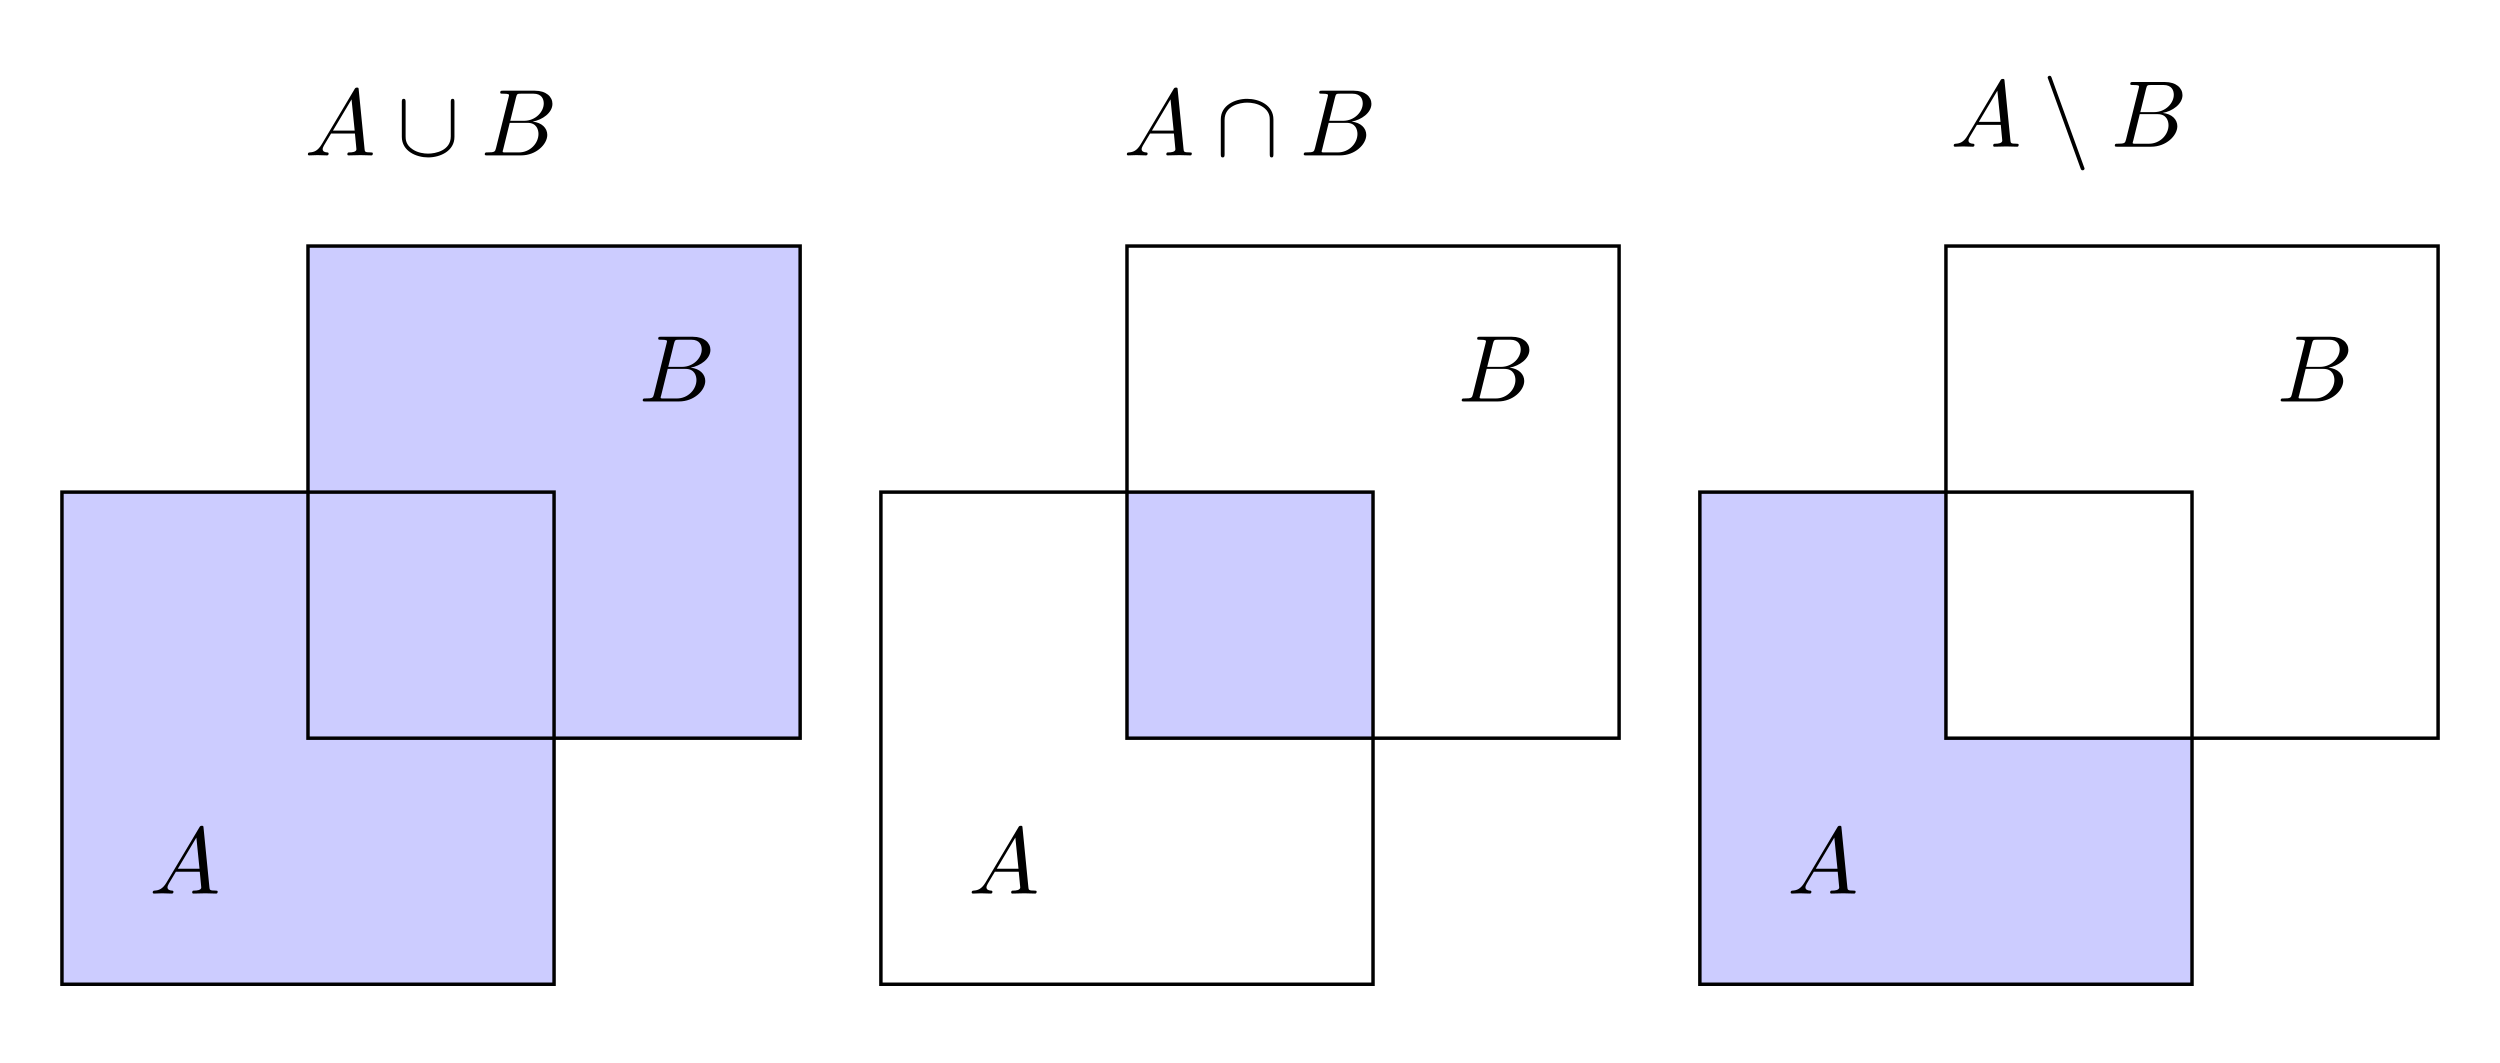
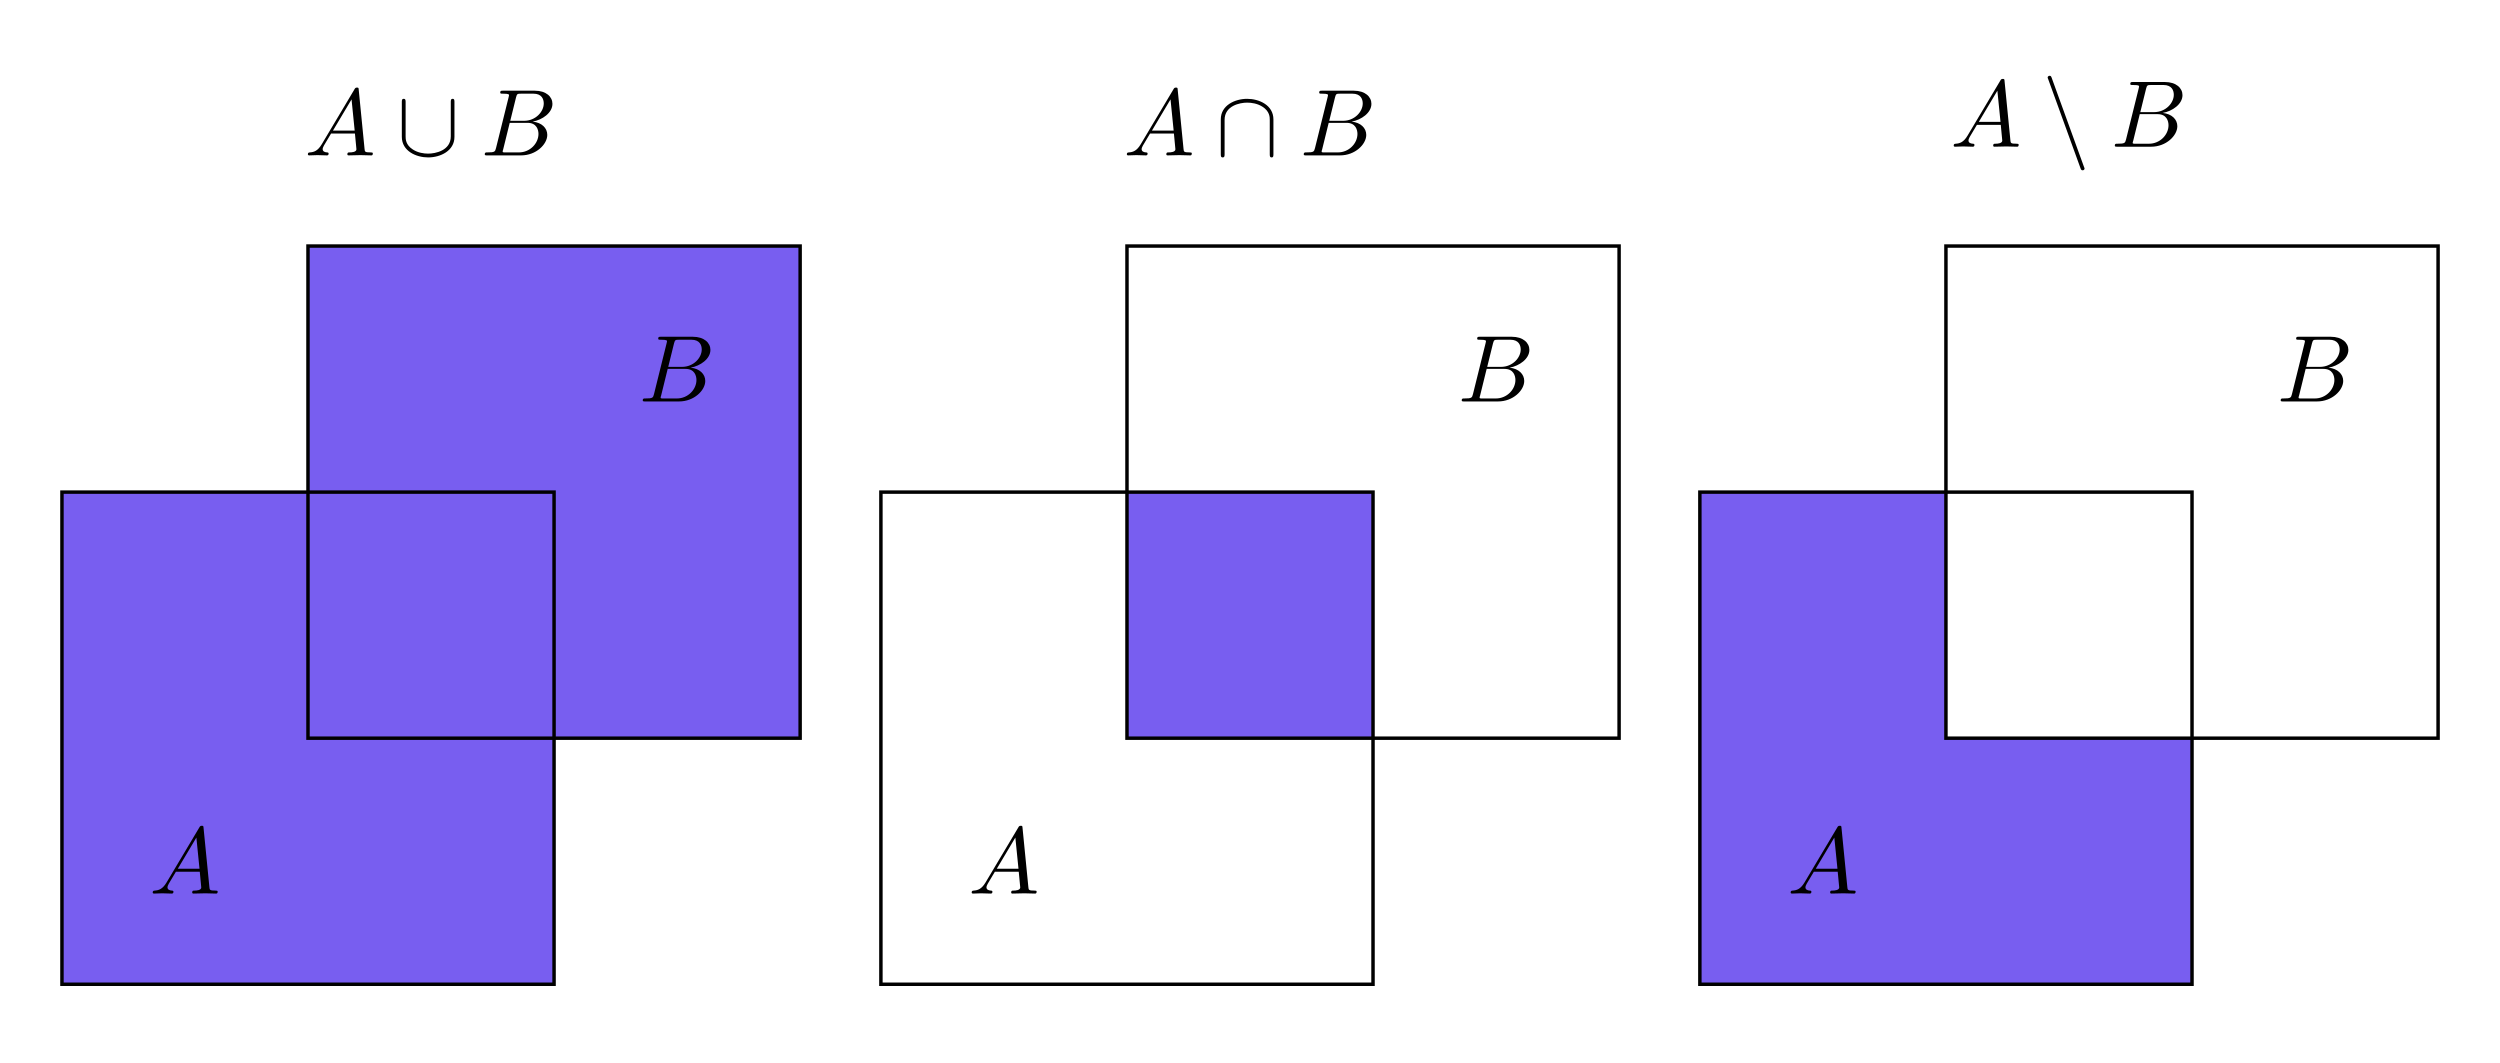
<svg xmlns="http://www.w3.org/2000/svg" xmlns:xlink="http://www.w3.org/1999/xlink" width="288pt" height="122.4pt" viewBox="0 0 288 122.4">
  <defs>
    <g>
      <g id="glyph-0-0">
        <path d="M 1.953 -1.25 C 1.516 -0.531 1.094 -0.375 0.609 -0.344 C 0.484 -0.328 0.375 -0.328 0.375 -0.125 C 0.375 -0.047 0.438 0 0.531 0 C 0.812 0 1.156 -0.031 1.469 -0.031 C 1.828 -0.031 2.203 0 2.547 0 C 2.625 0 2.766 0 2.766 -0.203 C 2.766 -0.328 2.656 -0.344 2.578 -0.344 C 2.328 -0.359 2.078 -0.453 2.078 -0.719 C 2.078 -0.844 2.141 -0.969 2.219 -1.125 L 3.047 -2.516 L 5.797 -2.516 C 5.812 -2.297 5.969 -0.812 5.969 -0.703 C 5.969 -0.375 5.406 -0.344 5.188 -0.344 C 5.031 -0.344 4.922 -0.344 4.922 -0.125 C 4.922 0 5.047 0 5.078 0 C 5.516 0 5.984 -0.031 6.438 -0.031 C 6.703 -0.031 7.391 0 7.672 0 C 7.734 0 7.859 0 7.859 -0.219 C 7.859 -0.344 7.75 -0.344 7.609 -0.344 C 6.938 -0.344 6.938 -0.422 6.906 -0.734 L 6.234 -7.547 C 6.219 -7.766 6.219 -7.812 6.031 -7.812 C 5.859 -7.812 5.812 -7.734 5.75 -7.625 Z M 3.266 -2.859 L 5.406 -6.453 L 5.766 -2.859 Z M 3.266 -2.859 " />
      </g>
      <g id="glyph-0-1">
        <path d="M 1.75 -0.844 C 1.641 -0.422 1.609 -0.344 0.75 -0.344 C 0.562 -0.344 0.453 -0.344 0.453 -0.125 C 0.453 0 0.562 0 0.75 0 L 4.641 0 C 6.375 0 7.656 -1.281 7.656 -2.359 C 7.656 -3.141 7.031 -3.781 5.969 -3.891 C 7.094 -4.094 8.25 -4.906 8.25 -5.938 C 8.25 -6.75 7.531 -7.453 6.219 -7.453 L 2.547 -7.453 C 2.344 -7.453 2.234 -7.453 2.234 -7.234 C 2.234 -7.109 2.328 -7.109 2.547 -7.109 C 2.562 -7.109 2.766 -7.109 2.953 -7.094 C 3.156 -7.062 3.25 -7.062 3.25 -6.922 C 3.25 -6.875 3.234 -6.844 3.203 -6.703 Z M 3.391 -3.984 L 4.062 -6.703 C 4.172 -7.078 4.188 -7.109 4.656 -7.109 L 6.062 -7.109 C 7.031 -7.109 7.25 -6.469 7.25 -5.984 C 7.25 -5.031 6.312 -3.984 4.984 -3.984 Z M 2.906 -0.344 C 2.75 -0.344 2.719 -0.344 2.656 -0.344 C 2.547 -0.359 2.516 -0.375 2.516 -0.453 C 2.516 -0.484 2.516 -0.516 2.578 -0.703 L 3.328 -3.75 L 5.391 -3.75 C 6.438 -3.75 6.641 -2.938 6.641 -2.469 C 6.641 -1.391 5.672 -0.344 4.391 -0.344 Z M 2.906 -0.344 " />
      </g>
      <g id="glyph-1-0">
        <path d="M 6.656 -6.125 C 6.656 -6.328 6.656 -6.516 6.453 -6.516 C 6.234 -6.516 6.234 -6.328 6.234 -6.125 L 6.234 -2.188 C 6.234 -0.547 4.453 -0.203 3.625 -0.203 C 3.141 -0.203 2.453 -0.297 1.875 -0.672 C 1.031 -1.203 1.031 -1.891 1.031 -2.188 L 1.031 -6.125 C 1.031 -6.328 1.031 -6.516 0.812 -6.516 C 0.594 -6.516 0.594 -6.328 0.594 -6.125 L 0.594 -2.141 C 0.594 -0.484 2.266 0.234 3.625 0.234 C 5.047 0.234 6.656 -0.531 6.656 -2.125 Z M 6.656 -6.125 " />
      </g>
      <g id="glyph-1-1">
        <path d="M 6.656 -4.141 C 6.656 -5.797 5 -6.516 3.625 -6.516 C 2.219 -6.516 0.594 -5.766 0.594 -4.156 L 0.594 -0.156 C 0.594 0.047 0.594 0.234 0.812 0.234 C 1.031 0.234 1.031 0.047 1.031 -0.156 L 1.031 -4.094 C 1.031 -5.734 2.812 -6.078 3.625 -6.078 C 4.125 -6.078 4.812 -5.984 5.391 -5.609 C 6.234 -5.078 6.234 -4.391 6.234 -4.094 L 6.234 -0.156 C 6.234 0.047 6.234 0.234 6.453 0.234 C 6.656 0.234 6.656 0.047 6.656 -0.156 Z M 6.656 -4.141 " />
      </g>
      <g id="glyph-1-2">
        <path d="M 4.375 2.469 C 4.422 2.625 4.484 2.719 4.625 2.719 C 4.75 2.719 4.844 2.625 4.844 2.516 C 4.844 2.484 4.844 2.469 4.781 2.328 L 1.062 -7.922 C 1 -8.109 0.953 -8.172 0.812 -8.172 C 0.703 -8.172 0.594 -8.078 0.594 -7.969 C 0.594 -7.938 0.594 -7.922 0.656 -7.781 Z M 4.375 2.469 " />
      </g>
    </g>
  </defs>
  <path fill-rule="nonzero" fill="rgb(100%, 100%, 100%)" fill-opacity="1" d="M 4.301 116.223 L 95.012 116.223 L 95.012 0 L 4.301 0 Z M 4.301 116.223 " />
  <g fill="rgb(0%, 0%, 0%)" fill-opacity="1">
    <use xlink:href="#glyph-0-0" x="35.092" y="17.901" />
  </g>
  <g fill="rgb(0%, 0%, 0%)" fill-opacity="1">
    <use xlink:href="#glyph-1-0" x="45.696" y="17.901" />
  </g>
  <g fill="rgb(0%, 0%, 0%)" fill-opacity="1">
    <use xlink:href="#glyph-0-1" x="55.391" y="17.901" />
  </g>
-   <path fill-rule="nonzero" fill="rgb(79.999%, 79.999%, 100%)" fill-opacity="1" d="M 7.137 113.387 L 63.828 113.387 L 63.828 85.039 L 92.176 85.039 L 92.176 28.344 L 35.48 28.344 L 35.48 56.691 L 7.137 56.691 Z M 7.137 113.387 " />
+   <path fill-rule="nonzero" fill="rgb(47.06%, 36.864%, 94.119%)" fill-opacity="1" d="M 7.137 113.387 L 63.828 113.387 L 63.828 85.039 L 92.176 85.039 L 92.176 28.344 L 35.48 28.344 L 35.48 56.691 L 7.137 56.691 Z M 7.137 113.387 " />
  <path fill="none" stroke-width="0.399" stroke-linecap="butt" stroke-linejoin="miter" stroke="rgb(0%, 0%, 0%)" stroke-opacity="1" stroke-miterlimit="10" d="M 0.002 -0.001 L 56.693 -0.001 L 56.693 56.695 L 0.002 56.695 Z M 0.002 -0.001 " transform="matrix(1, 0, 0, -1, 7.135, 113.386)" />
  <path fill="none" stroke-width="0.399" stroke-linecap="butt" stroke-linejoin="miter" stroke="rgb(0%, 0%, 0%)" stroke-opacity="1" stroke-miterlimit="10" d="M 28.345 28.347 L 85.041 28.347 L 85.041 85.042 L 28.345 85.042 Z M 28.345 28.347 " transform="matrix(1, 0, 0, -1, 7.135, 113.386)" />
  <g fill="rgb(0%, 0%, 0%)" fill-opacity="1">
    <use xlink:href="#glyph-0-0" x="17.217" y="102.94" />
  </g>
  <g fill="rgb(0%, 0%, 0%)" fill-opacity="1">
    <use xlink:href="#glyph-0-1" x="73.59" y="46.247" />
  </g>
  <path fill-rule="nonzero" fill="rgb(100%, 100%, 100%)" fill-opacity="1" d="M 98.645 116.223 L 189.355 116.223 L 189.355 0 L 98.645 0 Z M 98.645 116.223 " />
  <g fill="rgb(0%, 0%, 0%)" fill-opacity="1">
    <use xlink:href="#glyph-0-0" x="129.438" y="17.901" />
  </g>
  <g fill="rgb(0%, 0%, 0%)" fill-opacity="1">
    <use xlink:href="#glyph-1-1" x="140.042" y="17.901" />
  </g>
  <g fill="rgb(0%, 0%, 0%)" fill-opacity="1">
    <use xlink:href="#glyph-0-1" x="149.737" y="17.901" />
  </g>
-   <path fill-rule="nonzero" fill="rgb(79.999%, 79.999%, 100%)" fill-opacity="1" d="M 129.828 85.039 L 158.172 85.039 L 158.172 56.691 L 129.828 56.691 Z M 129.828 85.039 " />
+   <path fill-rule="nonzero" fill="rgb(47.06%, 36.864%, 94.119%)" fill-opacity="1" d="M 129.828 85.039 L 158.172 85.039 L 158.172 56.691 L 129.828 56.691 Z M 129.828 85.039 " />
  <path fill="none" stroke-width="0.399" stroke-linecap="butt" stroke-linejoin="miter" stroke="rgb(0%, 0%, 0%)" stroke-opacity="1" stroke-miterlimit="10" d="M 0 -0.001 L 56.692 -0.001 L 56.692 56.695 L 0 56.695 Z M 0 -0.001 " transform="matrix(1, 0, 0, -1, 101.48, 113.386)" />
  <path fill="none" stroke-width="0.399" stroke-linecap="butt" stroke-linejoin="miter" stroke="rgb(0%, 0%, 0%)" stroke-opacity="1" stroke-miterlimit="10" d="M 28.348 28.347 L 85.04 28.347 L 85.04 85.042 L 28.348 85.042 Z M 28.348 28.347 " transform="matrix(1, 0, 0, -1, 101.48, 113.386)" />
  <g fill="rgb(0%, 0%, 0%)" fill-opacity="1">
    <use xlink:href="#glyph-0-0" x="111.563" y="102.94" />
  </g>
  <g fill="rgb(0%, 0%, 0%)" fill-opacity="1">
    <use xlink:href="#glyph-0-1" x="167.935" y="46.247" />
  </g>
  <path fill-rule="nonzero" fill="rgb(100%, 100%, 100%)" fill-opacity="1" d="M 192.992 116.223 L 283.703 116.223 L 283.703 0 L 192.992 0 Z M 192.992 116.223 " />
  <g fill="rgb(0%, 0%, 0%)" fill-opacity="1">
    <use xlink:href="#glyph-0-0" x="224.692" y="16.901" />
  </g>
  <g fill="rgb(0%, 0%, 0%)" fill-opacity="1">
    <use xlink:href="#glyph-1-2" x="235.296" y="16.901" />
  </g>
  <g fill="rgb(0%, 0%, 0%)" fill-opacity="1">
    <use xlink:href="#glyph-0-1" x="243.172" y="16.901" />
  </g>
-   <path fill-rule="nonzero" fill="rgb(79.999%, 79.999%, 100%)" fill-opacity="1" d="M 195.824 113.387 L 252.52 113.387 L 252.52 85.039 L 224.172 85.039 L 224.172 56.691 L 195.824 56.691 Z M 195.824 113.387 " />
+   <path fill-rule="nonzero" fill="rgb(47.06%, 36.864%, 94.119%)" fill-opacity="1" d="M 195.824 113.387 L 252.52 113.387 L 252.52 85.039 L 224.172 85.039 L 224.172 56.691 L 195.824 56.691 Z M 195.824 113.387 " />
  <path fill="none" stroke-width="0.399" stroke-linecap="butt" stroke-linejoin="miter" stroke="rgb(0%, 0%, 0%)" stroke-opacity="1" stroke-miterlimit="10" d="M -0.002 -0.001 L 56.694 -0.001 L 56.694 56.695 L -0.002 56.695 Z M -0.002 -0.001 " transform="matrix(1, 0, 0, -1, 195.826, 113.386)" />
  <path fill="none" stroke-width="0.399" stroke-linecap="butt" stroke-linejoin="miter" stroke="rgb(0%, 0%, 0%)" stroke-opacity="1" stroke-miterlimit="10" d="M 28.346 28.347 L 85.041 28.347 L 85.041 85.042 L 28.346 85.042 Z M 28.346 28.347 " transform="matrix(1, 0, 0, -1, 195.826, 113.386)" />
  <g fill="rgb(0%, 0%, 0%)" fill-opacity="1">
    <use xlink:href="#glyph-0-0" x="205.908" y="102.94" />
  </g>
  <g fill="rgb(0%, 0%, 0%)" fill-opacity="1">
    <use xlink:href="#glyph-0-1" x="262.281" y="46.247" />
  </g>
</svg>
